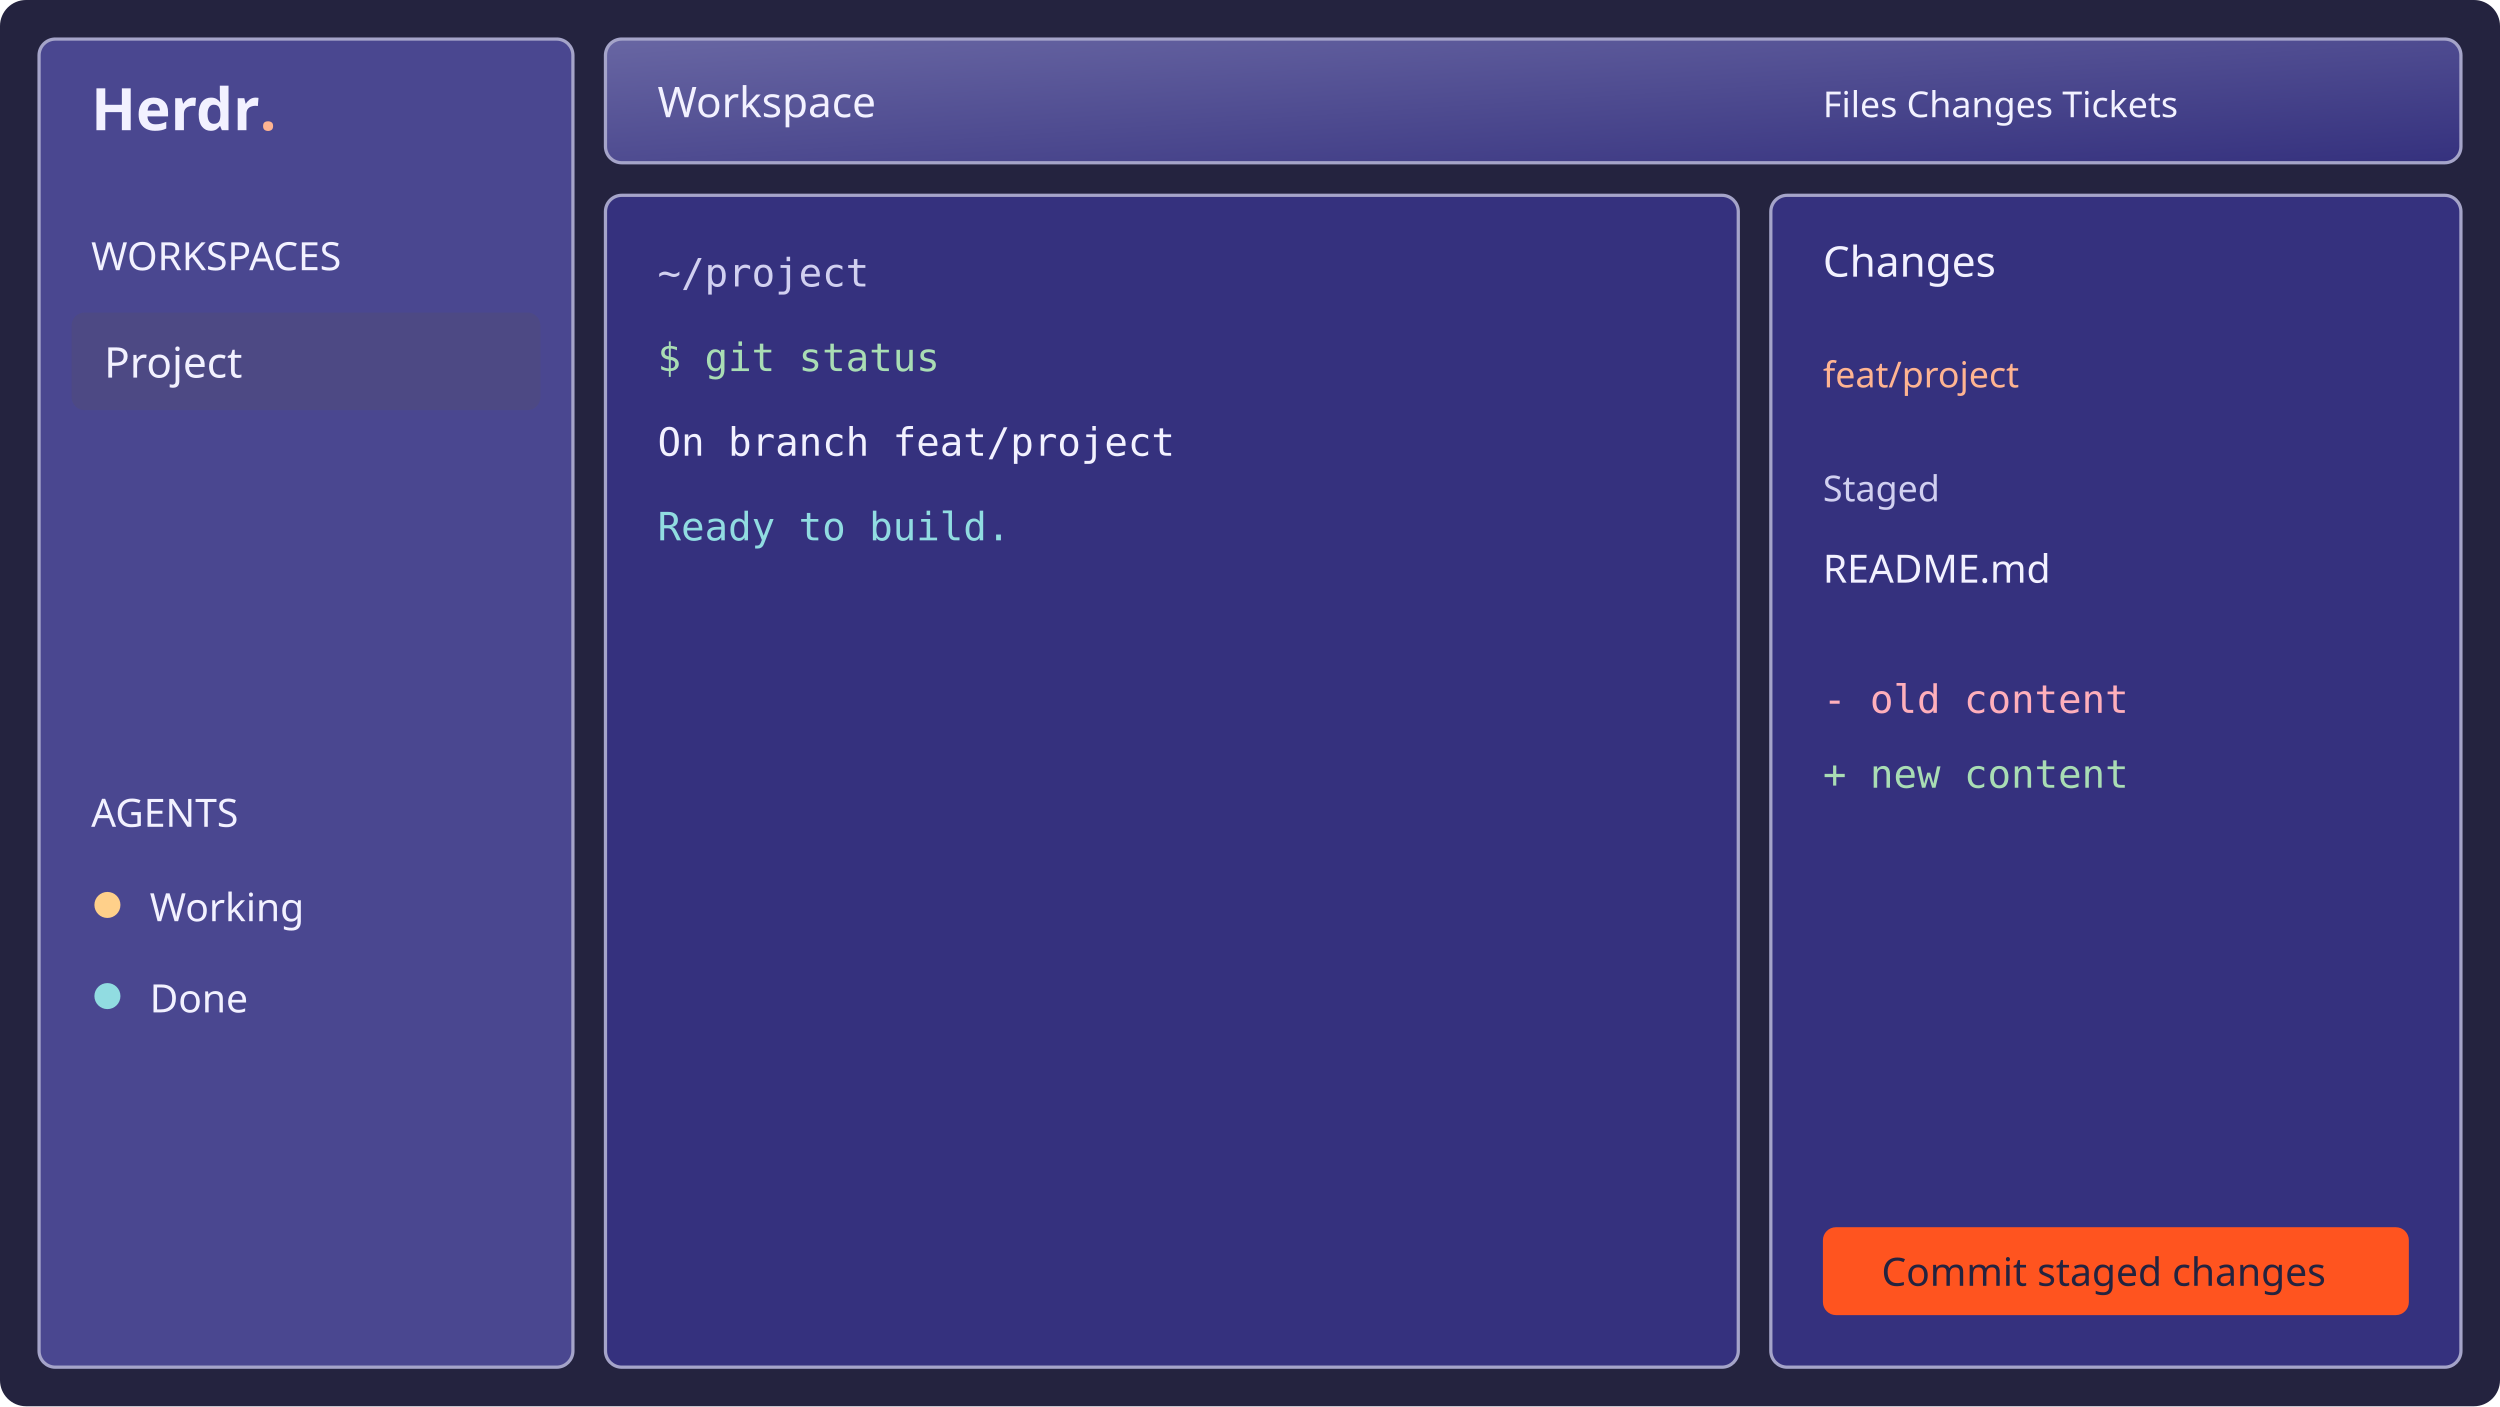
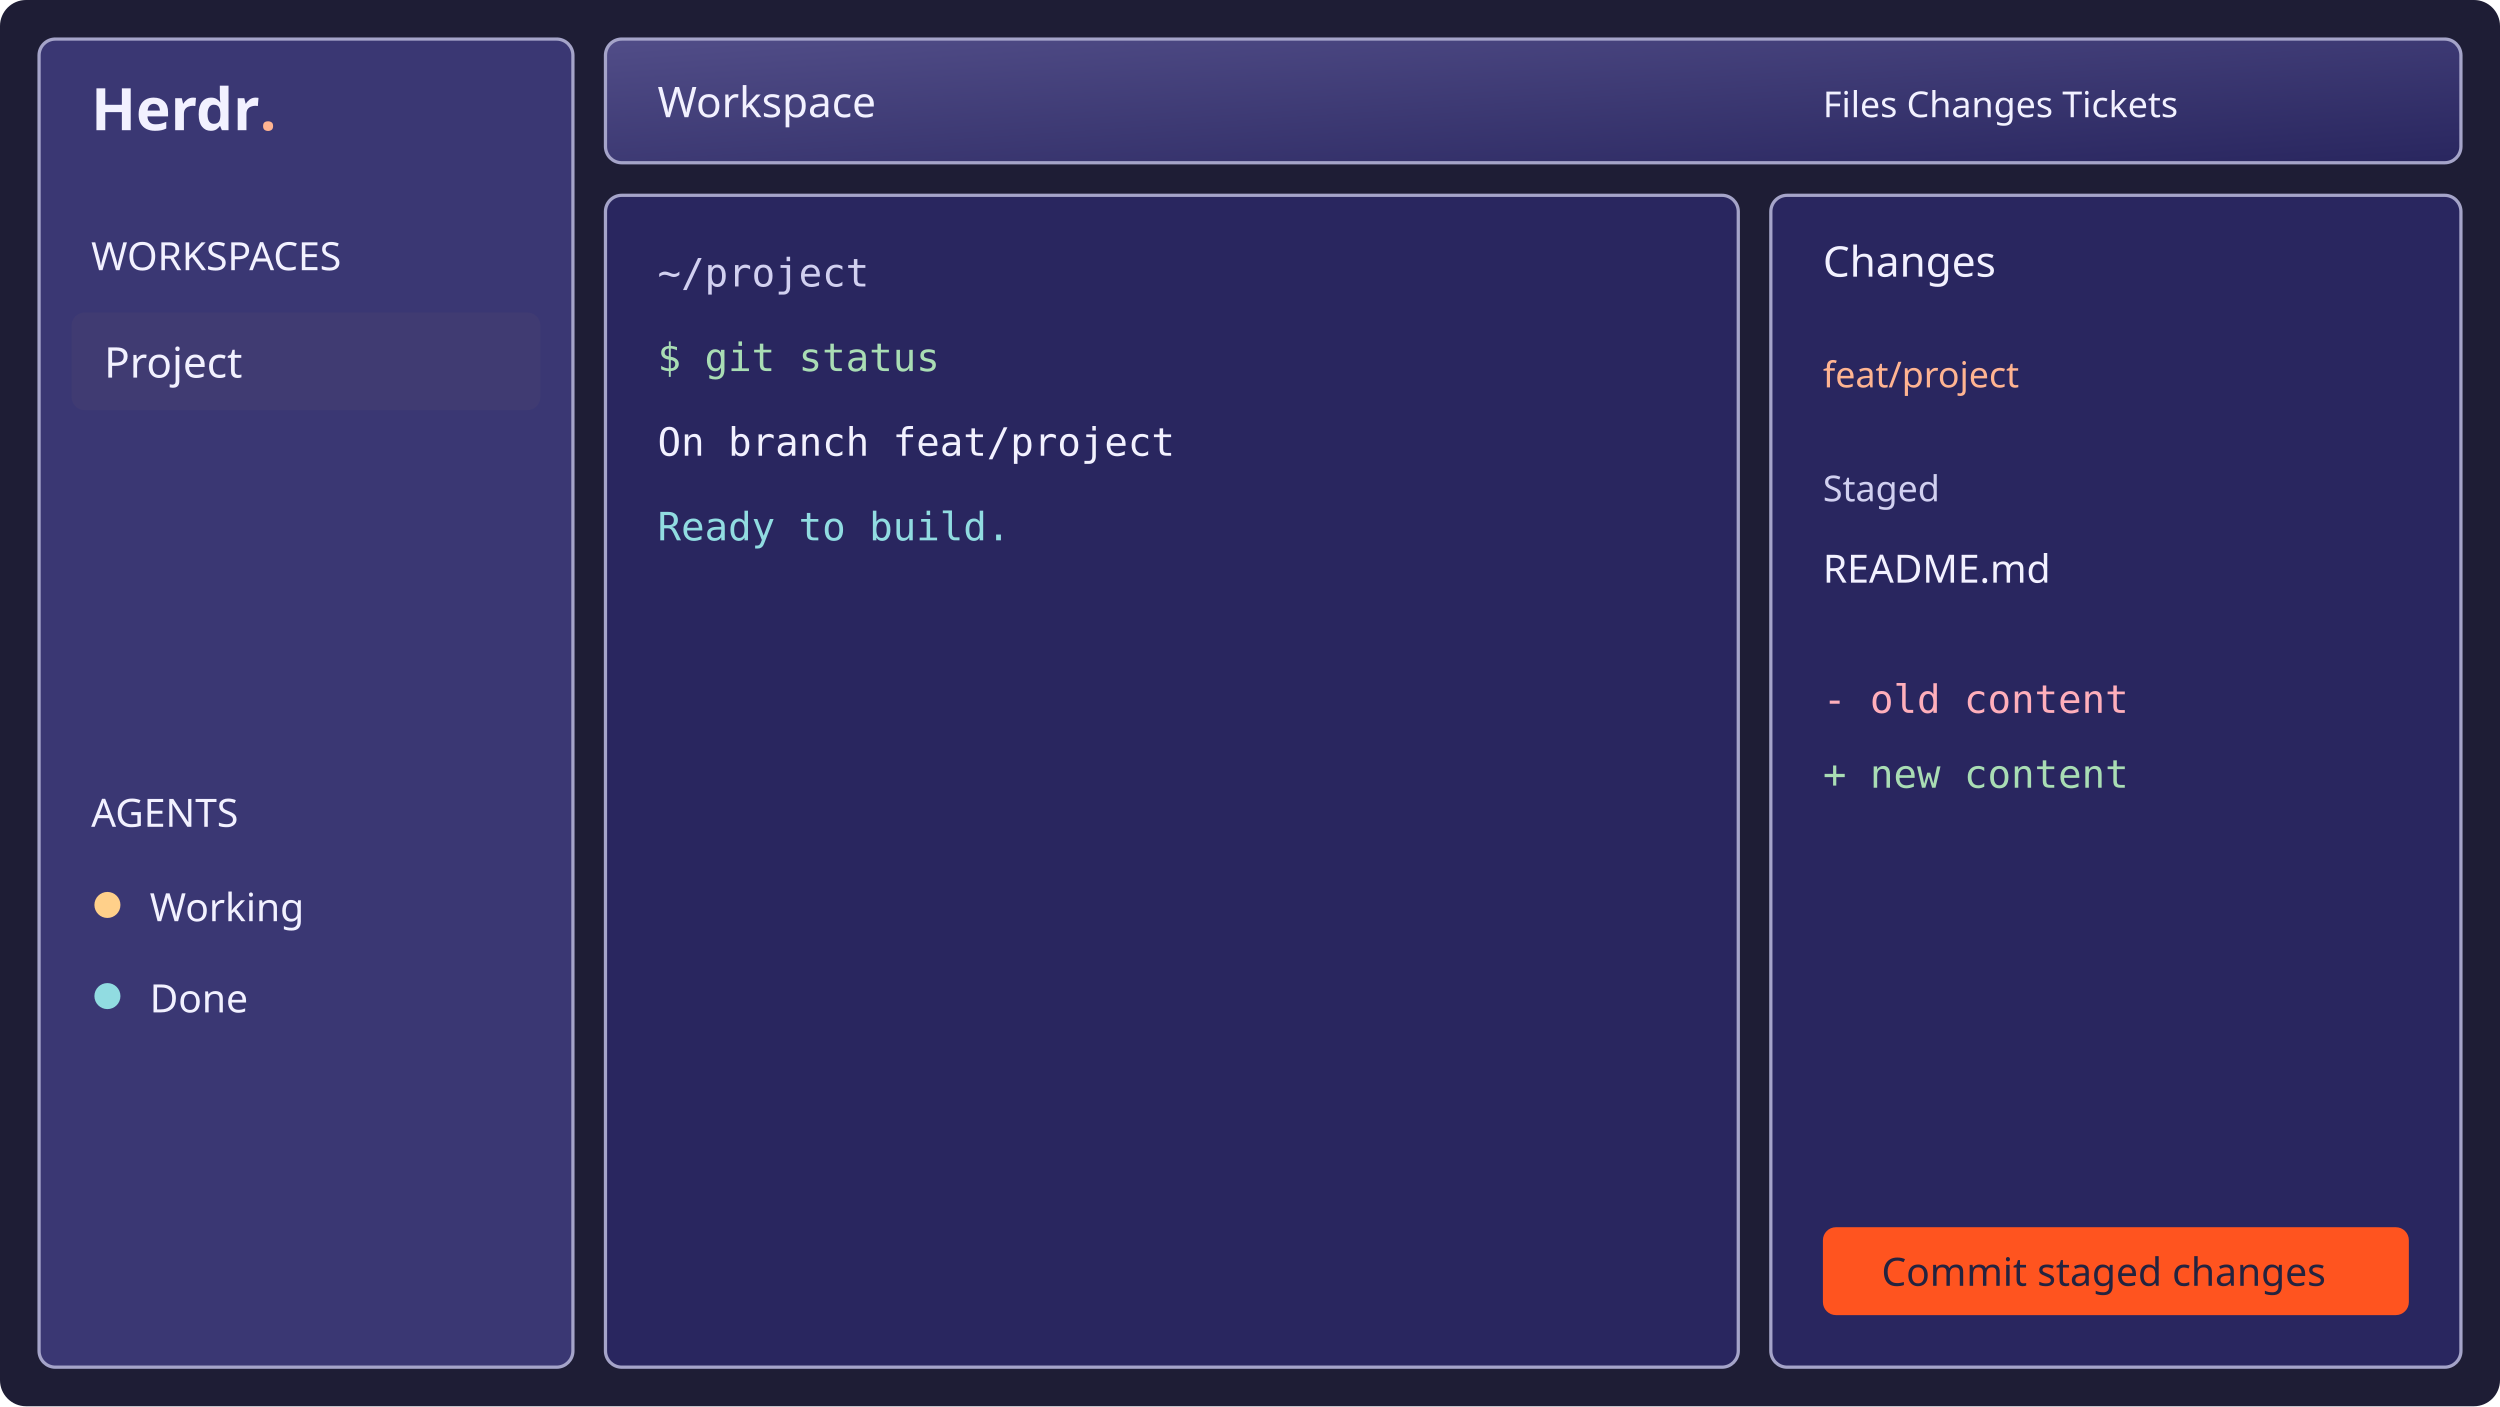
<svg xmlns="http://www.w3.org/2000/svg" width="768" height="432" viewBox="0 0 768 432">
  <defs>
    <linearGradient id="header" x2="1" y2="1">
-       <stop stop-color="#6866a3" />
-       <stop offset="1" stop-color="#35317e" />
+       <stop stop-color="#514d88" />
+       <stop offset="1" stop-color="#29265f" />
    </linearGradient>
  </defs>
-   <rect width="768" height="432" rx="8" fill="#24233f" />
+   <rect width="768" height="432" rx="8" fill="#1e1d35" />
  <g stroke="#a5a4c9" stroke-width="1">
-     <rect x="12" y="12" width="164" height="408" rx="5" fill="#4a4790" />
+     <rect x="12" y="12" width="164" height="408" rx="5" fill="#3a3773" />
    <rect x="186" y="12" width="570" height="38" rx="5" fill="url(#header)" />
-     <rect x="186" y="60" width="348" height="360" rx="5" fill="#35317e" />
-     <rect x="544" y="60" width="212" height="360" rx="5" fill="#35317e" />
+     <rect x="186" y="60" width="348" height="360" rx="5" fill="#29265f" />
+     <rect x="544" y="60" width="212" height="360" rx="5" fill="#29265f" />
  </g>
-   <g font-family="sans-serif" fill="#f2f1ff">
-     <text x="28" y="40" font-size="18" font-weight="bold">Herdr<tspan fill="#ffb491">.</tspan>
+   <g font-family="Ramline, sans-serif" font-weight="300" fill="#f2f1ff">
+     <text x="28" y="40" font-size="18" font-weight="900">Herdr<tspan fill="#ffb491">.</tspan>
    </text>
    <text x="28" y="83" font-size="12">WORKSPACES</text>
-     <rect x="22" y="96" width="144" height="30" rx="4" fill="#4d4984" />
+     <rect x="22" y="96" width="144" height="30" rx="4" fill="#403b72" />
    <text x="32" y="116" font-size="13">Project</text>
    <text x="28" y="254" font-size="12">AGENTS</text>
    <circle cx="33" cy="278" r="4" fill="#ffd08a" />
    <text x="46" y="283" font-size="12">Working</text>
    <circle cx="33" cy="306" r="4" fill="#91dce1" />
    <text x="46" y="311" font-size="12">Done</text>
    <text x="202" y="36" font-size="13">Workspace</text>
    <text x="560" y="36" font-size="11">Files   Changes   Tickets</text>
    <text x="560" y="85" font-size="13">Changes</text>
    <text x="560" y="119" font-size="11" fill="#ffb491">feat/project</text>
    <text x="560" y="154" font-size="11" fill="#d1d0f0">Staged</text>
    <text x="560" y="179" font-size="12">README.md</text>
  </g>
  <g font-family="monospace" font-size="12">
    <text x="202" y="88" fill="#d1d0f0">~/project</text>
    <text x="202" y="114" fill="#a9ddb4">$ git status</text>
    <text x="202" y="140" fill="#f2f1ff">On branch feat/project</text>
    <text x="202" y="166" fill="#91dce1">Ready to build.</text>
    <text x="560" y="219" fill="#ffafbb">- old content</text>
    <text x="560" y="242" fill="#a9ddb4">+ new content</text>
  </g>
  <rect x="560" y="377" width="180" height="27" rx="4" fill="#ff541f" />
  <text x="578" y="395" font-family="sans-serif" font-size="12" fill="#24233f">Commit staged changes</text>
</svg>
